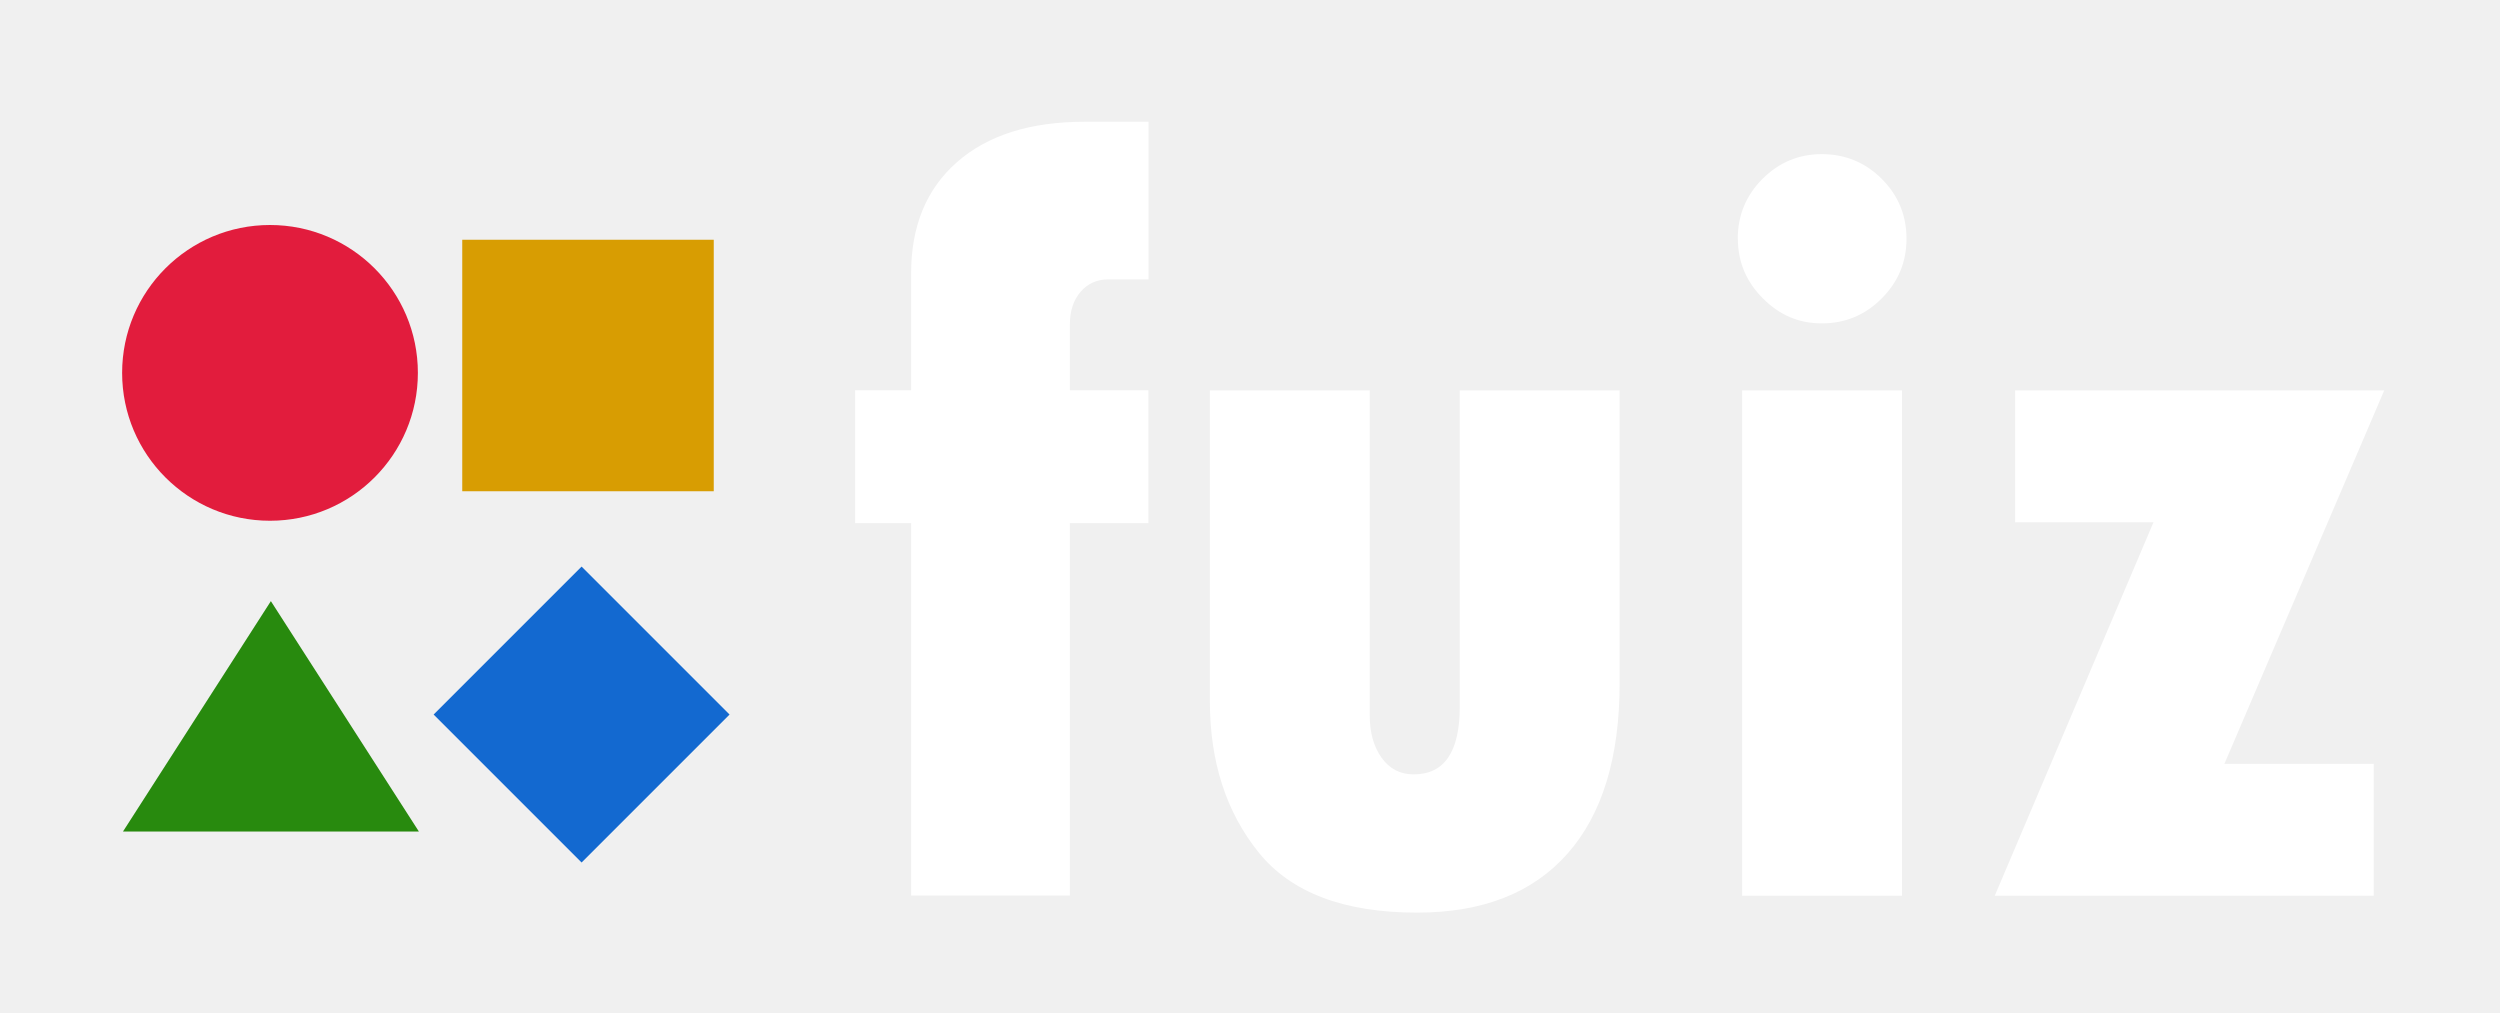
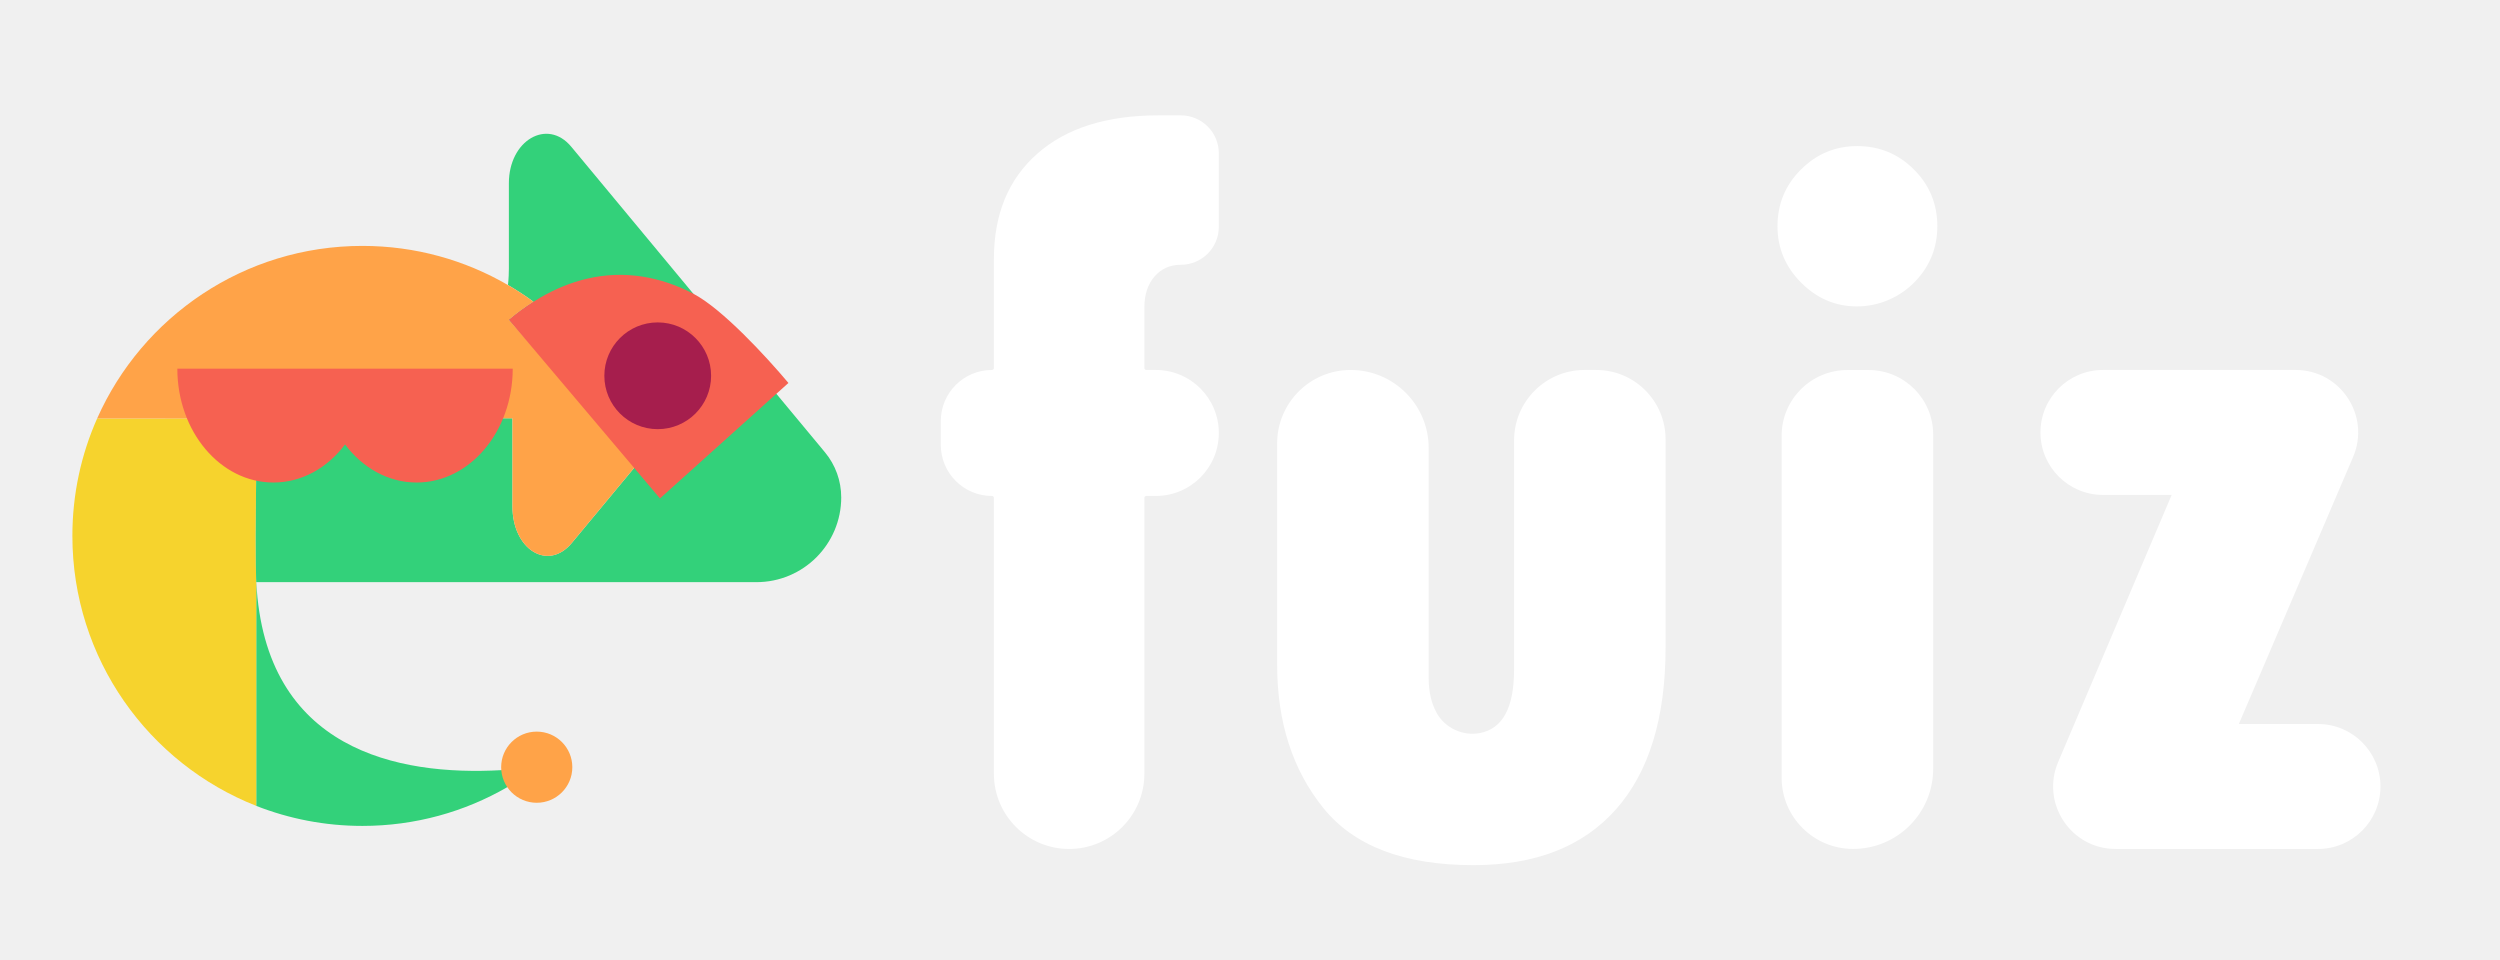
- <svg xmlns="http://www.w3.org/2000/svg" id="Layer_1" viewBox="0 0 200 81">
+ <svg xmlns="http://www.w3.org/2000/svg" id="uuid-200803b0-0b25-4a2f-9c52-d65ddce32f79" data-name="Layer 1" viewBox="0 0 211 81">
  <defs>
-     <style>.cls-1{fill:#fff;}.cls-2{fill:#e21c3d;}.cls-3{fill:#288a0e;}.cls-4{fill:#d89d02;}.cls-5{fill:#1369d0;}</style>
+     <style>
+       .uuid-2528bdc8-0a6b-44bc-bf33-a563dfc0013d {
+         fill: #a61e4d;
+       }
+ 
+       .uuid-d28d9b3e-ae77-49be-bba5-71ab8c8aabf2 {
+         fill: #fff;
+       }
+ 
+       .uuid-62ffa694-c59f-49da-8f5c-45f927c00f79 {
+         fill: #f6d32d;
+       }
+ 
+       .uuid-7bab7824-1a9a-4540-9a5a-c0d317eee6f2 {
+         fill: #f66151;
+       }
+ 
+       .uuid-03511b4d-9fcd-4846-b92b-7b6fd47bdf29 {
+         fill: #ffa348;
+       }
+ 
+       .uuid-cb66110d-6f8e-4e5c-9829-111f06f331dc {
+         fill: #15aabf;
+       }
+ 
+       .uuid-a793f649-a405-4f9f-b9f4-8aaefbfae4fb {
+         fill: #33d17a;
+       }
+     </style>
  </defs>
-   <g>
-     <path class="cls-1" d="M72.89,31.23v-9.36c0-3.78,1.22-6.75,3.67-8.9,2.45-2.15,5.85-3.23,10.22-3.23h5.1v12.61h-3.21c-.91,0-1.65,.33-2.22,.99s-.86,1.53-.86,2.61v5.27h6.28v10.63h-6.28v29.79h-12.7v-29.79h-4.48v-10.63h4.48Z" />
-     <path class="cls-1" d="M96.79,31.23h12.79v26.02c0,1.35,.31,2.47,.94,3.36s1.49,1.34,2.57,1.34c2.46,0,3.69-1.8,3.69-5.41V31.23h12.79v23.42c0,5.95-1.39,10.5-4.17,13.64-2.78,3.15-6.8,4.72-12.04,4.72-5.86,0-10.09-1.61-12.68-4.83s-3.89-7.25-3.89-12.09V31.23Z" />
-     <path class="cls-1" d="M139.02,19.1c0-1.87,.66-3.47,1.98-4.79s2.9-1.98,4.75-1.98,3.47,.66,4.79,1.98,1.98,2.92,1.98,4.79-.66,3.44-1.98,4.77c-1.32,1.33-2.92,2-4.79,2s-3.39-.67-4.72-2c-1.33-1.33-2-2.92-2-4.77Zm.35,12.13h12.79v40.43h-12.79V31.23Z" />
-     <path class="cls-1" d="M161.21,31.23h29.53l-12.79,29.88h11.95v10.55h-30.32l12.7-29.88h-11.07v-10.55Z" />
-   </g>
-   <rect class="cls-5" x="38.16" y="48.8" width="16.74" height="16.74" transform="translate(-26.8 49.64) rotate(-45)" />
-   <rect class="cls-4" x="36.98" y="19.18" width="20.12" height="20.12" />
-   <polygon class="cls-3" points="9.84 66.52 21.67 48.09 33.51 66.52 9.84 66.52" />
-   <circle class="cls-2" cx="21.6" cy="29.83" r="11.83" />
+   <path class="uuid-d28d9b3e-ae77-49be-bba5-71ab8c8aabf2" d="M83.719,31.225c.092,0,.166-.074,.166-.166v-9.194c0-3.779,1.223-6.746,3.669-8.899,2.446-2.153,5.852-3.23,10.217-3.23h1.89c1.772,0,3.208,1.436,3.208,3.208v6.196c0,1.772-1.436,3.208-3.208,3.208h-0c-.908,0-1.648,.33-2.219,.989s-.857,1.531-.857,2.615v5.107c0,.092,.074,.166,.166,.166h.801c2.937,0,5.317,2.381,5.317,5.317v0c0,2.937-2.381,5.317-5.317,5.317h-.801c-.092,0-.166,.074-.166,.166v23.278c0,3.507-2.843,6.35-6.35,6.35h-0c-3.507,0-6.35-2.843-6.35-6.35l-0-23.278c0-.092-.074-.166-.166-.166h-0c-2.384,0-4.316-1.932-4.316-4.316v-2.002c0-2.384,1.932-4.316,4.316-4.316h0Z" />
+   <path class="uuid-d28d9b3e-ae77-49be-bba5-71ab8c8aabf2" d="M113.993,31.225h0c3.638,0,6.587,2.949,6.587,6.587v19.428c0,1.137,.224,2.112,.672,2.926,.701,1.274,2.207,1.976,3.636,1.707,1.933-.363,2.899-2.143,2.899-5.336v-19.363c0-3.286,2.664-5.949,5.949-5.949h.988c3.231,0,5.85,2.619,5.85,5.85v17.574c0,5.947-1.391,10.496-4.174,13.645-2.784,3.149-6.797,4.725-12.041,4.725-5.86,0-10.086-1.611-12.679-4.834s-3.889-7.252-3.889-12.086v-18.671c0-3.425,2.777-6.202,6.202-6.202Z" />
+   <path class="uuid-d28d9b3e-ae77-49be-bba5-71ab8c8aabf2" d="M161.54,14.31c-1.32-1.32-2.92-1.98-4.79-1.98-1.85,0-3.43,.66-4.75,1.98-1.32,1.31-1.98,2.91-1.98,4.79,0,1.84,.67,3.43,2,4.76,1.32,1.32,2.87,1.99,4.66,2,1.91,.02,3.77-.8,5.06-2.21,1.18-1.28,1.77-2.8,1.77-4.55,0-1.88-.66-3.48-1.97-4.79Z" />
+   <path class="uuid-d28d9b3e-ae77-49be-bba5-71ab8c8aabf2" d="M163.16,36.67v28.22c0,3.74-3.03,6.76-6.76,6.76-1.66,0-3.17-.67-4.26-1.76-1.1-1.09-1.77-2.59-1.77-4.26v-28.86c0-3.06,2.49-5.54,5.55-5.54h1.79c3.01,0,5.45,2.44,5.45,5.44Z" />
+   <path class="uuid-d28d9b3e-ae77-49be-bba5-71ab8c8aabf2" d="M177.488,31.225h16.265c3.785,0,6.337,3.869,4.848,7.348l-9.643,22.534h6.68c2.912,0,5.273,2.361,5.273,5.273v0c0,2.912-2.361,5.273-5.273,5.273h-17.078c-3.779,0-6.331-3.858-4.853-7.336l9.582-22.546h-5.801c-2.912,0-5.273-2.361-5.273-5.273v-0c0-2.912,2.361-5.273,5.273-5.273Z" />
+   <path class="uuid-a793f649-a405-4f9f-b9f4-8aaefbfae4fb" d="M45.397,64.715c-.82,.628-1.685,1.201-2.583,1.721-3.598,2.081-7.775,3.271-12.229,3.271-3.162,0-6.184-.601-8.959-1.691v-18.881h.006c.727,14.184,11.956,16.356,20.674,15.866,1.078-.06,2.114-.162,3.09-.285Z" />
+   <path class="uuid-cb66110d-6f8e-4e5c-9829-111f06f331dc" d="M21.633,49.135h-.006v-.111c.003,.036,.003,.075,.006,.111Z" />
+   <circle class="uuid-03511b4d-9fcd-4846-b92b-7b6fd47bdf29" cx="45.301" cy="64.751" r="3.003" />
+   <path class="uuid-62ffa694-c59f-49da-8f5c-45f927c00f79" d="M21.606,41.644c-.06,5.988,.021,7.49,.021,7.49v18.881c-9.088-3.577-15.518-12.43-15.518-22.786,0-3.526,.745-6.88,2.09-9.911l7.334-.003,6.094-.003h.03c0,1.366-.009,2.916-.03,4.607-.009,.613-.015,1.186-.021,1.724Z" />
+   <path class="uuid-a793f649-a405-4f9f-b9f4-8aaefbfae4fb" d="M71,41.975c0,1.976-.802,3.766-2.096,5.063-1.294,1.294-3.084,2.096-5.063,2.096H21.627s-.081-1.502-.021-7.49c.006-.538,.012-1.111,.021-1.724,.021-1.691,.03-3.241,.03-4.607l20.683-.009h.91v7.442c0,3.616,2.991,5.508,5.009,3.081l5.475-6.595c-3.574-4.063-10.776-12.244-10.782-12.244,.664-.559,1.354-1.069,2.072-1.52-.691-.511-1.409-.979-2.153-1.412,.03-.252,.051-.514,.063-.784,.009-.195,.015-.396,.015-.601v-7.211c0-3.616,3.244-5.505,5.262-3.081l10.232,12.325,.066,.078v.003l4.907,5.916,.613,.736,.048,.057,5.208,6.268,.345,.417c.886,1.066,1.369,2.409,1.369,3.793Z" />
+   <path class="uuid-03511b4d-9fcd-4846-b92b-7b6fd47bdf29" d="M53.734,39.233l-5.475,6.595c-2.018,2.427-5.009,.535-5.009-3.081v-7.442h-.91l-20.683,.009h-.03l-6.094,.003-7.334,.003c.003-.006,.003-.009,.006-.015,3.808-8.571,12.397-14.551,22.38-14.551,4.478,0,8.673,1.201,12.286,3.304,.745,.432,1.463,.901,2.153,1.412-.718,.45-1.409,.961-2.072,1.52,.006,0,7.208,8.181,10.782,12.244Z" />
+   <path class="uuid-7bab7824-1a9a-4540-9a5a-c0d317eee6f2" d="M55.701,42.068l10.842-9.746c-1.886-2.243-5.598-6.271-8.034-7.535v-.003c-2.745-1.421-5.775-2.006-8.956-1.264-1.381,.321-2.718,.877-3.979,1.613-.186,.108-.369,.219-.55,.336-.718,.45-1.409,.961-2.072,1.52l12.749,15.079Z" />
+   <circle class="uuid-2528bdc8-0a6b-44bc-bf33-a563dfc0013d" cx="55.512" cy="31.716" r="4.505" />
+   <path class="uuid-7bab7824-1a9a-4540-9a5a-c0d317eee6f2" d="M43.274,31.115c0,5.307-3.631,9.61-8.109,9.61-2.403,0-4.562-1.239-6.043-3.211-1.484,1.972-3.643,3.211-6.046,3.211-4.478,0-8.109-4.303-8.109-9.61h28.306Z" />
</svg>
